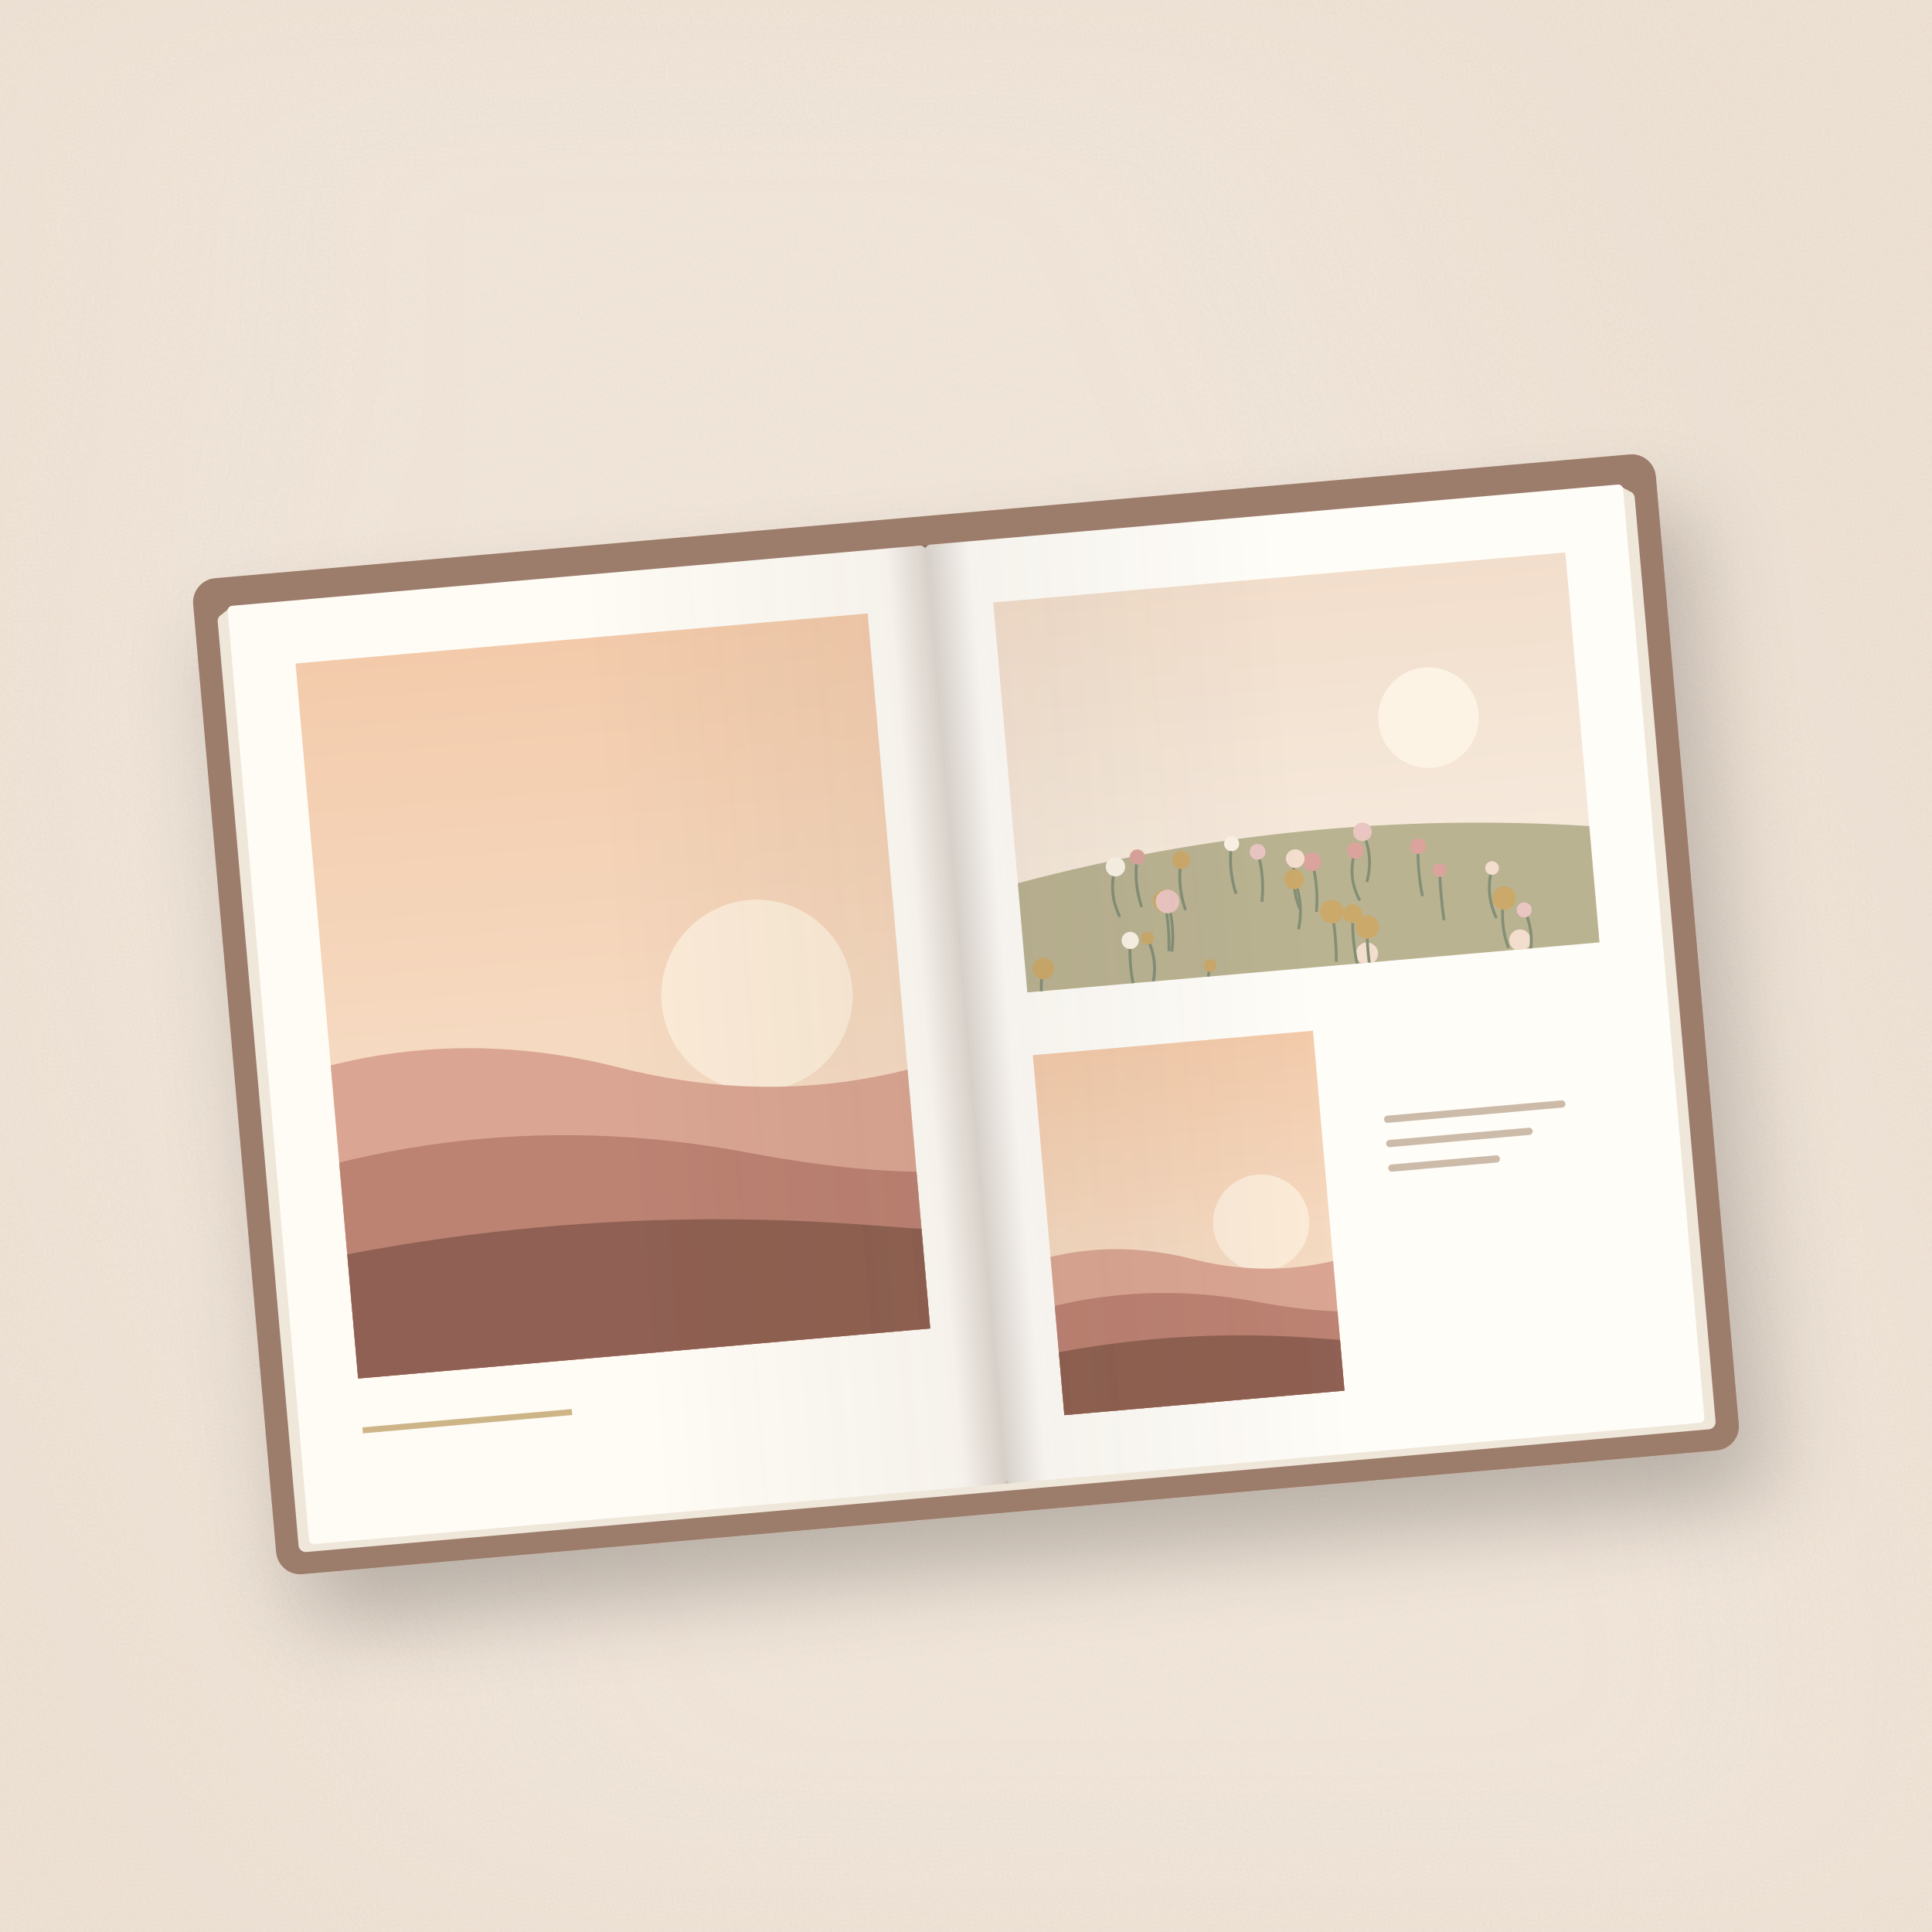
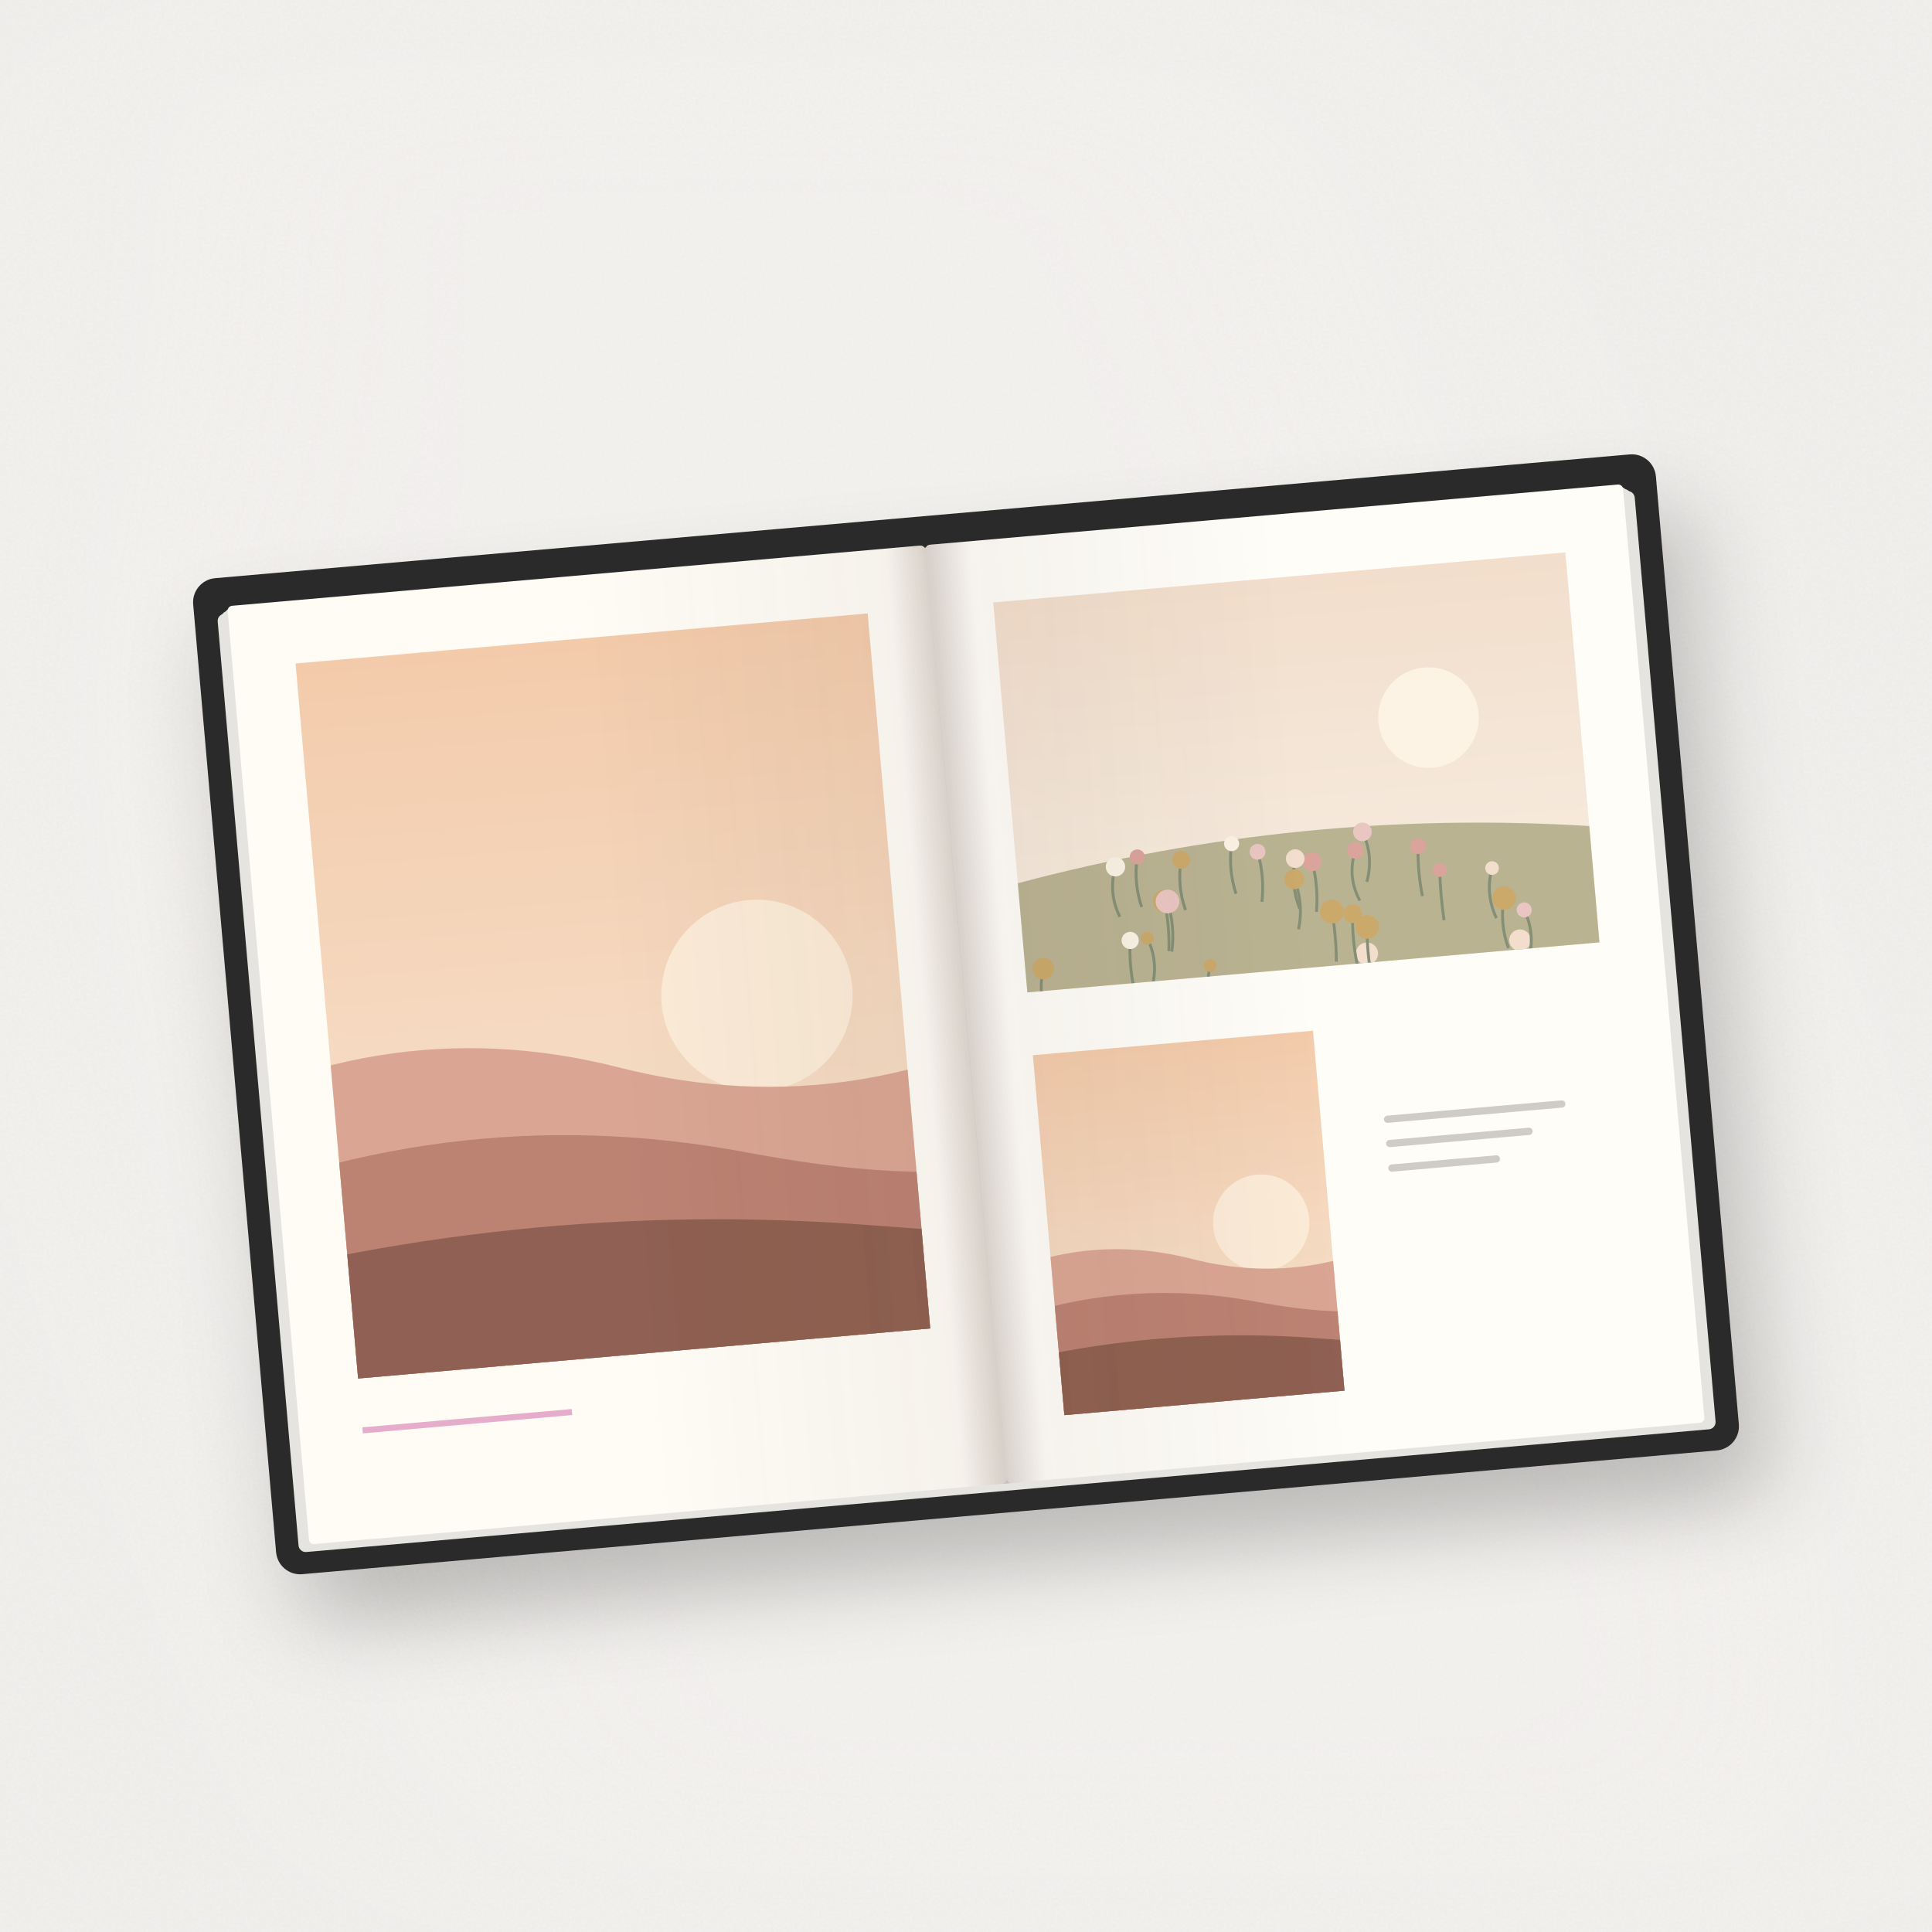
<svg xmlns="http://www.w3.org/2000/svg" viewBox="0 0 800 800" width="800" height="800" role="img">
  <defs>
    <filter id="ig1grain" x="0" y="0" width="100%" height="100%">
      <feTurbulence type="fractalNoise" baseFrequency=".9" numOctaves="2" seed="7" result="n" />
      <feColorMatrix type="matrix" values="0 0 0 0 .29  0 0 0 0 .2  0 0 0 0 .16  0 0 0 .07 0" />
      <feComposite in2="SourceGraphic" operator="in" />
    </filter>
    <filter id="ig1shadow" x="-20%" y="-20%" width="140%" height="150%">
      <feGaussianBlur in="SourceAlpha" stdDeviation="18" />
      <feOffset dx="10" dy="22" />
      <feComponentTransfer>
        <feFuncA type="linear" slope=".22" />
      </feComponentTransfer>
      <feMerge>
        <feMergeNode />
        <feMergeNode in="SourceGraphic" />
      </feMerge>
    </filter>
    <filter id="ig1soft" x="-50%" y="-50%" width="200%" height="200%">
      <feGaussianBlur stdDeviation="70" />
    </filter>
    <linearGradient id="ig1spine" x1="0" y1="0" x2="1" y2="0">
      <stop offset="0" stop-color="#000" stop-opacity="0" />
      <stop offset=".44" stop-color="#4A3228" stop-opacity=".05" />
      <stop offset=".5" stop-color="#4A3228" stop-opacity=".22" />
      <stop offset=".56" stop-color="#4A3228" stop-opacity=".05" />
      <stop offset="1" stop-color="#000" stop-opacity="0" />
    </linearGradient>
  </defs>
-   <rect width="800" height="800" fill="#EFE3D6" />
-   <rect width="800" height="800" fill="#EFE3D6" filter="url(#ig1grain)" />
+   <rect width="800" height="800" fill="#F3F2F0" />
+   <rect width="800" height="800" fill="#F3F2F0" filter="url(#ig1grain)" />
  <g opacity=".26" filter="url(#ig1soft)" transform="rotate(-22 400.0 400.0)">
    <rect x="80" y="-320" width="88" height="1520" fill="#FFFDF8" />
    <rect x="240" y="-320" width="88" height="1520" fill="#FFFDF8" />
    <rect x="400" y="-320" width="88" height="1520" fill="#FFFDF8" />
    <rect x="560" y="-320" width="88" height="1520" fill="#FFFDF8" />
  </g>
  <g transform="translate(400 420) rotate(-5)" filter="url(#ig1shadow)">
-     <rect x="-304" y="-207.0" width="608" height="414" rx="10" fill="#9C7B6B" />
-     <rect x="-294.5" y="-192.0" width="589" height="390" rx="3" fill="#EFE7DA" />
-     <rect x="-293.0" y="-193.0" width="586" height="390" rx="3" fill="#EFE7DA" />
-     <rect x="-291.5" y="-194.0" width="583" height="390" rx="3" fill="#EFE7DA" />
+     <rect x="-304" y="-207.0" width="608" height="414" rx="10" fill="#2A2A2A" />
+     <rect x="-294.5" y="-192.0" width="589" height="390" rx="3" fill="#E6E4E0" />
+     <rect x="-293.0" y="-193.0" width="586" height="390" rx="3" fill="#E6E4E0" />
+     <rect x="-291.5" y="-194.0" width="583" height="390" rx="3" fill="#E6E4E0" />
    <rect x="-290" y="-195.0" width="290" height="390" rx="2" fill="#FFFCF6" />
    <rect x="0" y="-195.0" width="290" height="390" rx="2" fill="#FFFDF8" />
    <svg x="-263.9" y="-168.9" width="237.8" height="297.2" viewBox="0 0 160 120" preserveAspectRatio="xMidYMid slice">
      <g>
        <defs>
          <linearGradient id="ig1as" x1="0" y1="0" x2="0" y2="1">
            <stop offset="0" stop-color="#F3C9A8" />
            <stop offset="1" stop-color="#F7E3CF" />
          </linearGradient>
        </defs>
        <rect width="160" height="120" fill="url(#ig1as)" />
        <circle cx="104" cy="62" r="16" fill="#FBEBD6" opacity=".95" />
        <path d="M0 78 Q40 58 80 72 T160 66 V120 H0Z" fill="#D9A28F" />
        <path d="M0 92 Q50 74 100 88 T160 84 V120 H0Z" fill="#B97D6C" />
        <path d="M0 104 Q60 92 120 102 T160 100 V120 H0Z" fill="#8A5A4B" />
      </g>
      <rect width="160" height="120" fill="#fff" opacity=".04" />
    </svg>
-     <rect x="-263.9" y="148.6" width="87.0" height="2.5" fill="#B8975A" opacity=".7" />
+     <rect x="-263.9" y="148.6" width="87.0" height="2.5" fill="#DC8AB9" opacity=".7" />
    <svg x="26.1" y="-168.9" width="237.8" height="162.084" viewBox="0 0 160 120" preserveAspectRatio="xMidYMid slice">
      <g>
        <defs>
          <linearGradient id="ig1bs" x1="0" y1="0" x2="0" y2="1">
            <stop offset="0" stop-color="#F1DCC8" />
            <stop offset="1" stop-color="#F8EEE2" />
          </linearGradient>
        </defs>
        <rect width="160" height="120" fill="url(#ig1bs)" />
        <circle cx="118" cy="48" r="14" fill="#FDF3E3" />
        <path d="M0 84 Q80 70 160 82 V120 H0Z" fill="#B7B08E" />
        <path d="M96.9 92.1 Q99.5 85.1 96.9 78.1" stroke="#7F8A70" stroke-width=".8" fill="none" />
        <circle cx="96.9" cy="78.1" r="2.6" fill="#E8C4C0" />
        <path d="M117.4 104.6 Q117.0 97.6 117.4 90.6" stroke="#7F8A70" stroke-width=".8" fill="none" />
        <circle cx="117.4" cy="90.6" r="1.9" fill="#D99F97" />
        <path d="M27.5 95.8 Q24.8 88.8 27.5 81.8" stroke="#7F8A70" stroke-width=".8" fill="none" />
        <circle cx="27.5" cy="81.8" r="2.7" fill="#FBF1E4" />
        <path d="M45.9 95.5 Q44.1 88.5 45.9 81.5" stroke="#7F8A70" stroke-width=".8" fill="none" />
        <circle cx="45.9" cy="81.5" r="2.5" fill="#C9A565" />
        <path d="M112.0 97.4 Q111.2 90.4 112.0 83.4" stroke="#7F8A70" stroke-width=".8" fill="none" />
        <circle cx="112.0" cy="83.4" r="2.2" fill="#D99F97" />
        <path d="M95.2 126.0 Q98.2 119.0 95.2 112.0" stroke="#7F8A70" stroke-width=".8" fill="none" />
        <circle cx="95.2" cy="112.0" r="3.1" fill="#F3DCCB" />
        <path d="M132.0 105.3 Q129.4 98.3 132.0 91.3" stroke="#7F8A70" stroke-width=".8" fill="none" />
        <circle cx="132.0" cy="91.3" r="1.9" fill="#F3DCCB" />
        <path d="M40.3 106.5 Q41.1 99.5 40.3 92.5" stroke="#7F8A70" stroke-width=".8" fill="none" />
        <circle cx="40.3" cy="92.5" r="3.2" fill="#C9A565" />
        <path d="M82.2 99.2 Q83.4 92.2 82.2 85.2" stroke="#7F8A70" stroke-width=".8" fill="none" />
        <circle cx="82.2" cy="85.2" r="2.6" fill="#D99F97" />
        <path d="M29.8 116.6 Q28.8 109.6 29.8 102.6" stroke="#7F8A70" stroke-width=".8" fill="none" />
        <circle cx="29.8" cy="102.6" r="2.4" fill="#FBF1E4" />
        <path d="M92.2 114.6 Q91.4 107.6 92.2 100.6" stroke="#7F8A70" stroke-width=".8" fill="none" />
        <circle cx="92.2" cy="100.6" r="2.6" fill="#C9A565" />
        <path d="M60.3 92.2 Q58.7 85.2 60.3 78.2" stroke="#7F8A70" stroke-width=".8" fill="none" />
        <circle cx="60.3" cy="78.2" r="2.1" fill="#FBF1E4" />
        <path d="M134.6 113.9 Q132.7 106.9 134.6 99.9" stroke="#7F8A70" stroke-width=".8" fill="none" />
        <circle cx="134.6" cy="99.9" r="3.3" fill="#C9A565" />
        <path d="M77.6 97.9 Q75.6 90.9 77.6 83.9" stroke="#7F8A70" stroke-width=".8" fill="none" />
        <circle cx="77.6" cy="83.9" r="2.6" fill="#F3DCCB" />
        <path d="M76.8 103.6 Q78.9 96.6 76.8 89.6" stroke="#7F8A70" stroke-width=".8" fill="none" />
        <circle cx="76.8" cy="89.6" r="2.8" fill="#C9A565" />
        <path d="M41.1 106.7 Q42.6 99.7 41.1 92.7" stroke="#7F8A70" stroke-width=".8" fill="none" />
        <circle cx="41.1" cy="92.7" r="3.3" fill="#E8C4C0" />
        <path d="M94.5 97.1 Q91.5 90.1 94.5 83.1" stroke="#7F8A70" stroke-width=".8" fill="none" />
        <circle cx="94.5" cy="83.1" r="2.3" fill="#D99F97" />
        <path d="M138.0 126.0 Q140.3 119.0 138.0 112.0" stroke="#7F8A70" stroke-width=".8" fill="none" />
        <circle cx="138.0" cy="112.0" r="3.0" fill="#F3DCCB" />
        <path d="M86.5 113.5 Q87.1 106.5 86.5 99.5" stroke="#7F8A70" stroke-width=".8" fill="none" />
        <circle cx="86.5" cy="99.5" r="3.3" fill="#C9A565" />
        <path d="M33.8 93.6 Q32.1 86.6 33.8 79.6" stroke="#7F8A70" stroke-width=".8" fill="none" />
        <circle cx="33.8" cy="79.6" r="2.1" fill="#D99F97" />
        <path d="M95.9 118.6 Q95.2 111.6 95.9 104.6" stroke="#7F8A70" stroke-width=".8" fill="none" />
        <circle cx="95.9" cy="104.6" r="3.3" fill="#C9A565" />
        <path d="M67.3 95.1 Q68.7 88.1 67.3 81.1" stroke="#7F8A70" stroke-width=".8" fill="none" />
        <circle cx="67.3" cy="81.1" r="2.2" fill="#E8C4C0" />
        <path d="M34.6 116.4 Q37.3 109.4 34.6 102.4" stroke="#7F8A70" stroke-width=".8" fill="none" />
        <circle cx="34.6" cy="102.4" r="1.8" fill="#C9A565" />
        <path d="M139.9 117.7 Q142.5 110.7 139.9 103.7" stroke="#7F8A70" stroke-width=".8" fill="none" />
        <circle cx="139.9" cy="103.7" r="2.1" fill="#E8C4C0" />
        <path d="M5.0 122.3 Q2.8 115.3 5.0 108.3" stroke="#7F8A70" stroke-width=".8" fill="none" />
        <circle cx="5.0" cy="108.3" r="3.0" fill="#C9A565" />
        <path d="M51.4 125.5 Q49.1 118.5 51.4 111.5" stroke="#7F8A70" stroke-width=".8" fill="none" />
        <circle cx="51.4" cy="111.5" r="1.8" fill="#C9A565" />
      </g>
      <rect width="160" height="120" fill="#fff" opacity=".04" />
    </svg>
    <svg x="26.1" y="19.284" width="116.435" height="149.616" viewBox="0 0 160 120" preserveAspectRatio="xMidYMid slice">
      <g>
        <defs>
          <linearGradient id="ig1cs" x1="0" y1="0" x2="0" y2="1">
            <stop offset="0" stop-color="#F3C9A8" />
            <stop offset="1" stop-color="#F7E3CF" />
          </linearGradient>
        </defs>
        <rect width="160" height="120" fill="url(#ig1cs)" />
        <circle cx="104" cy="62" r="16" fill="#FBEBD6" opacity=".95" />
        <path d="M0 78 Q40 58 80 72 T160 66 V120 H0Z" fill="#D9A28F" />
        <path d="M0 92 Q50 74 100 88 T160 84 V120 H0Z" fill="#B97D6C" />
        <path d="M0 104 Q60 92 120 102 T160 100 V120 H0Z" fill="#8A5A4B" />
      </g>
      <rect width="160" height="120" fill="#fff" opacity=".04" />
    </svg>
-     <rect x="168.635" y="57.0" width="75.4" height="3" rx="1.5" fill="#CDBBAA" />
-     <rect x="168.635" y="67.1" width="60.9" height="3" rx="1.5" fill="#CDBBAA" />
-     <rect x="168.635" y="77.3" width="46.4" height="3" rx="1.5" fill="#CDBBAA" />
+     <rect x="168.635" y="57.0" width="75.4" height="3" rx="1.5" fill="#CFCBC6" />
+     <rect x="168.635" y="67.1" width="60.9" height="3" rx="1.5" fill="#CFCBC6" />
+     <rect x="168.635" y="77.3" width="46.4" height="3" rx="1.5" fill="#CFCBC6" />
    <rect x="-145.0" y="-195.0" width="290" height="390" fill="url(#ig1spine)" />
  </g>
</svg>
